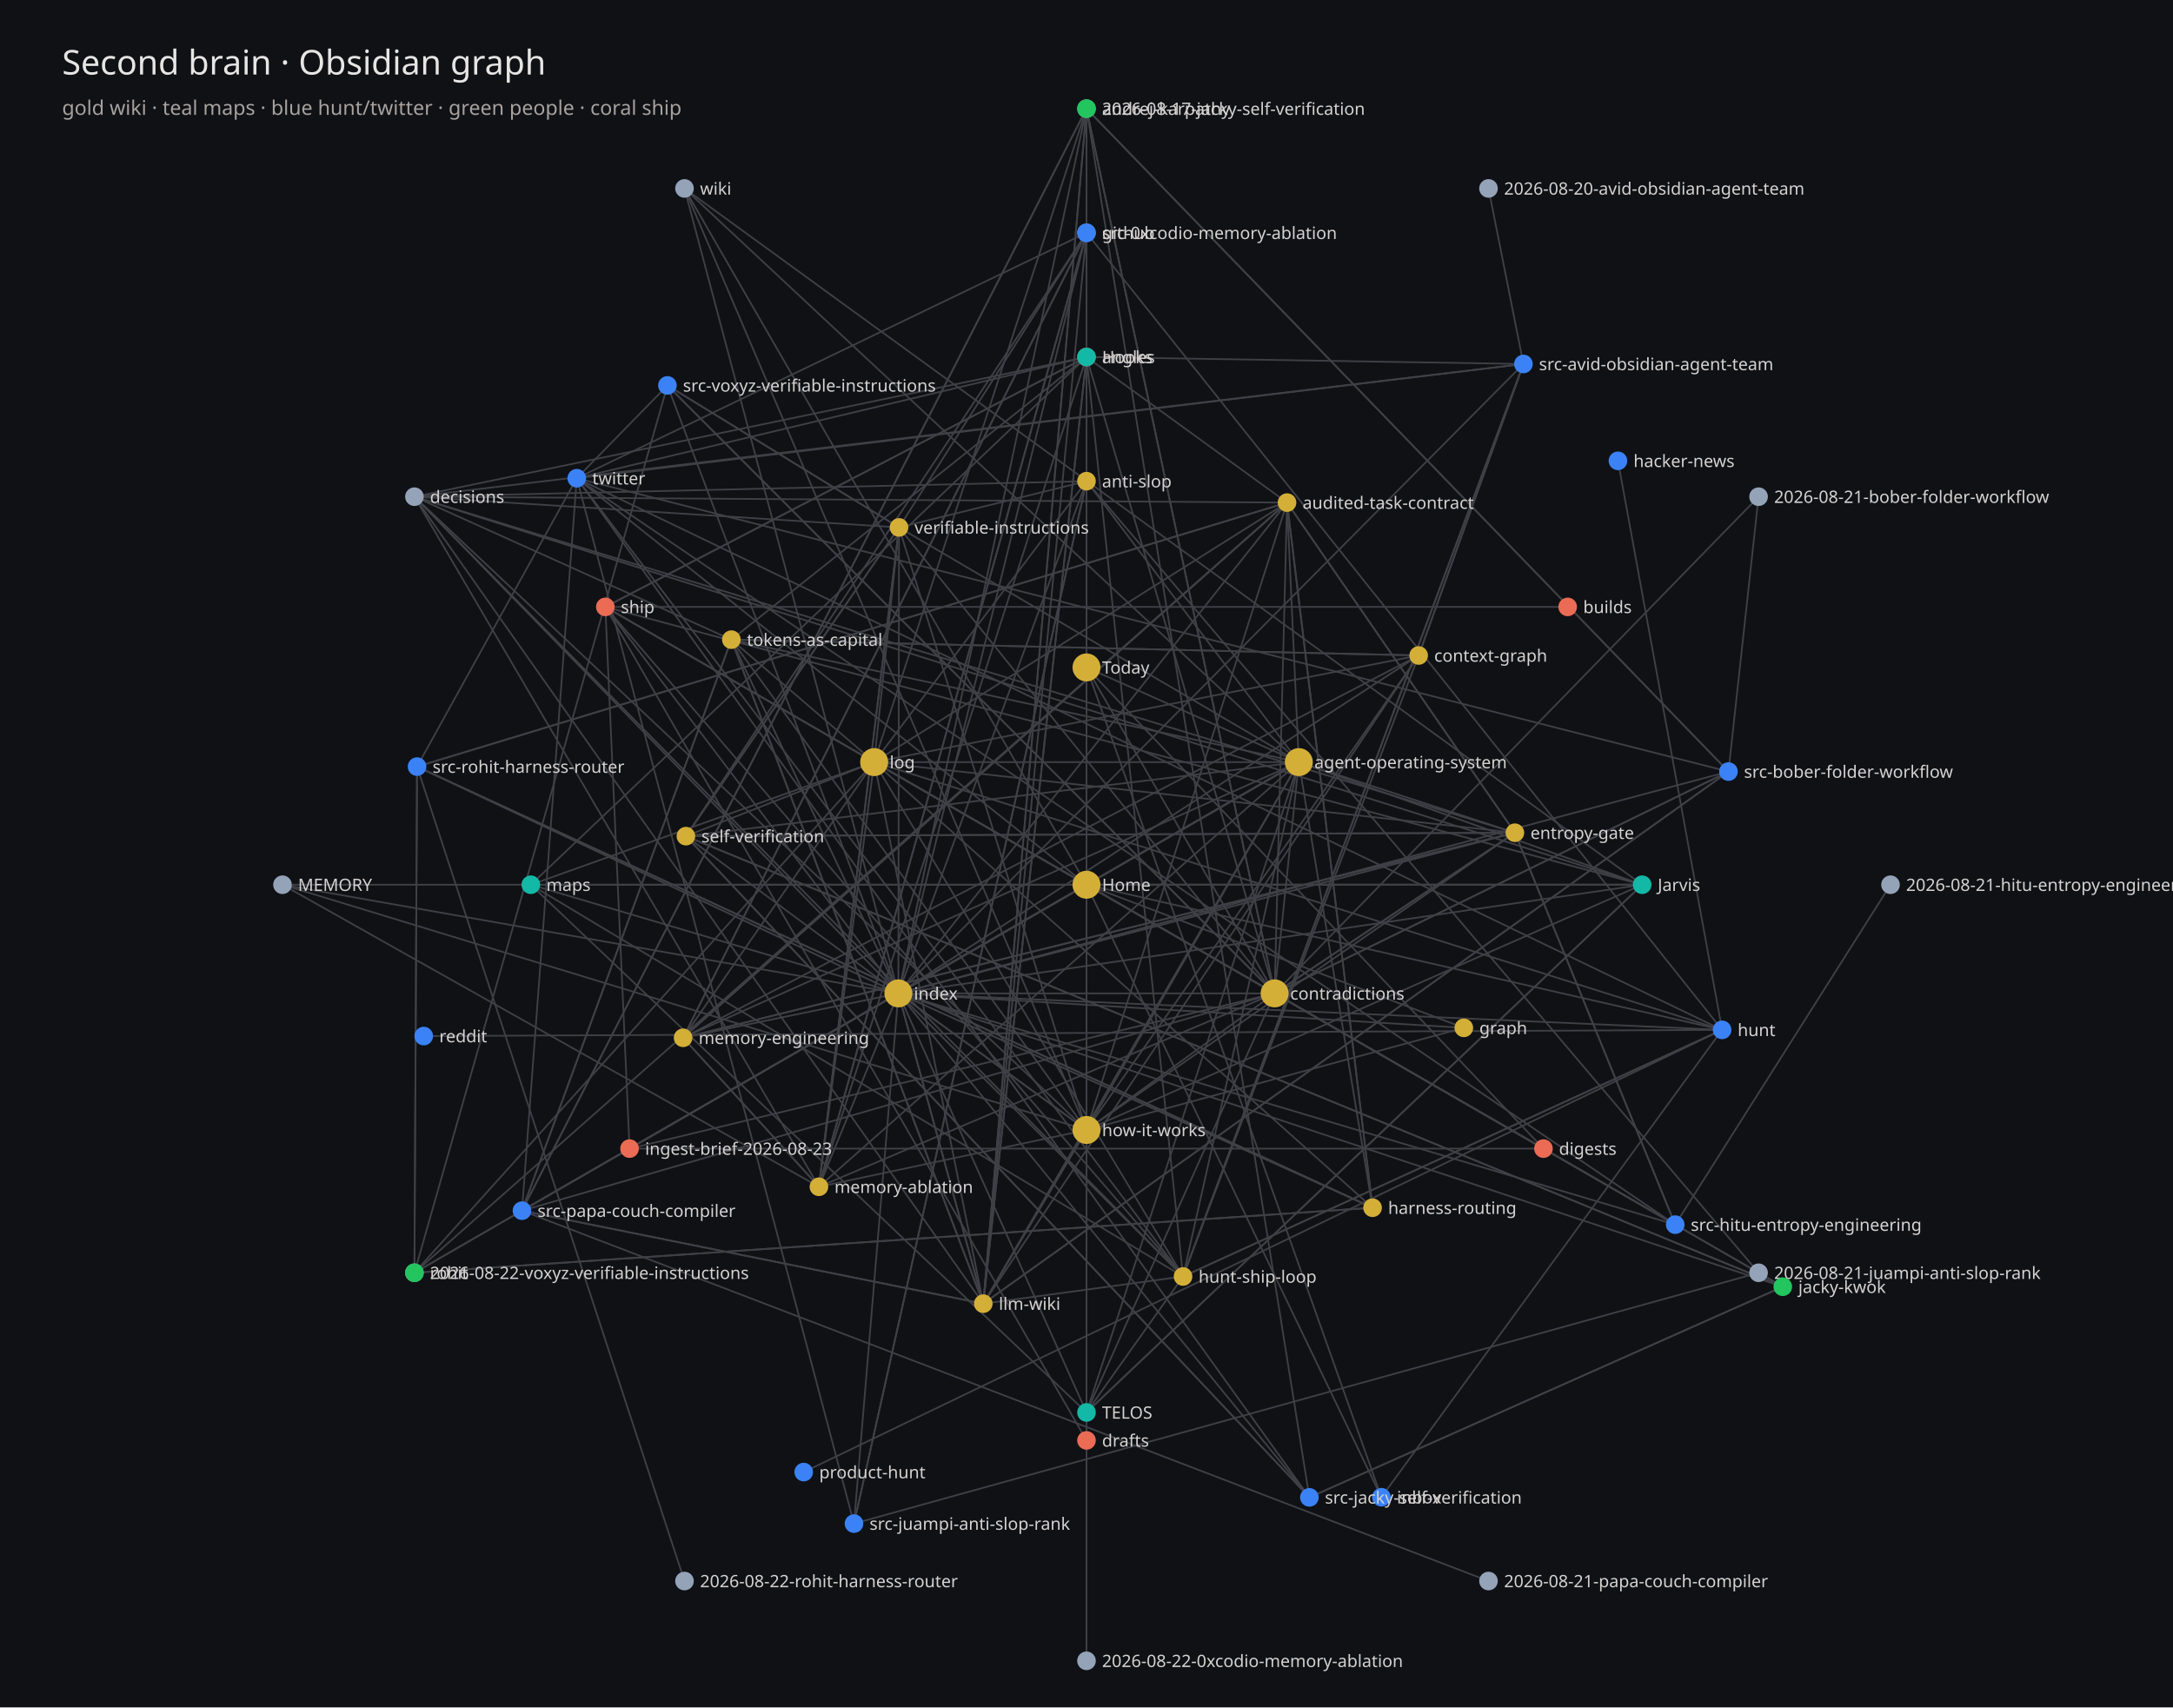
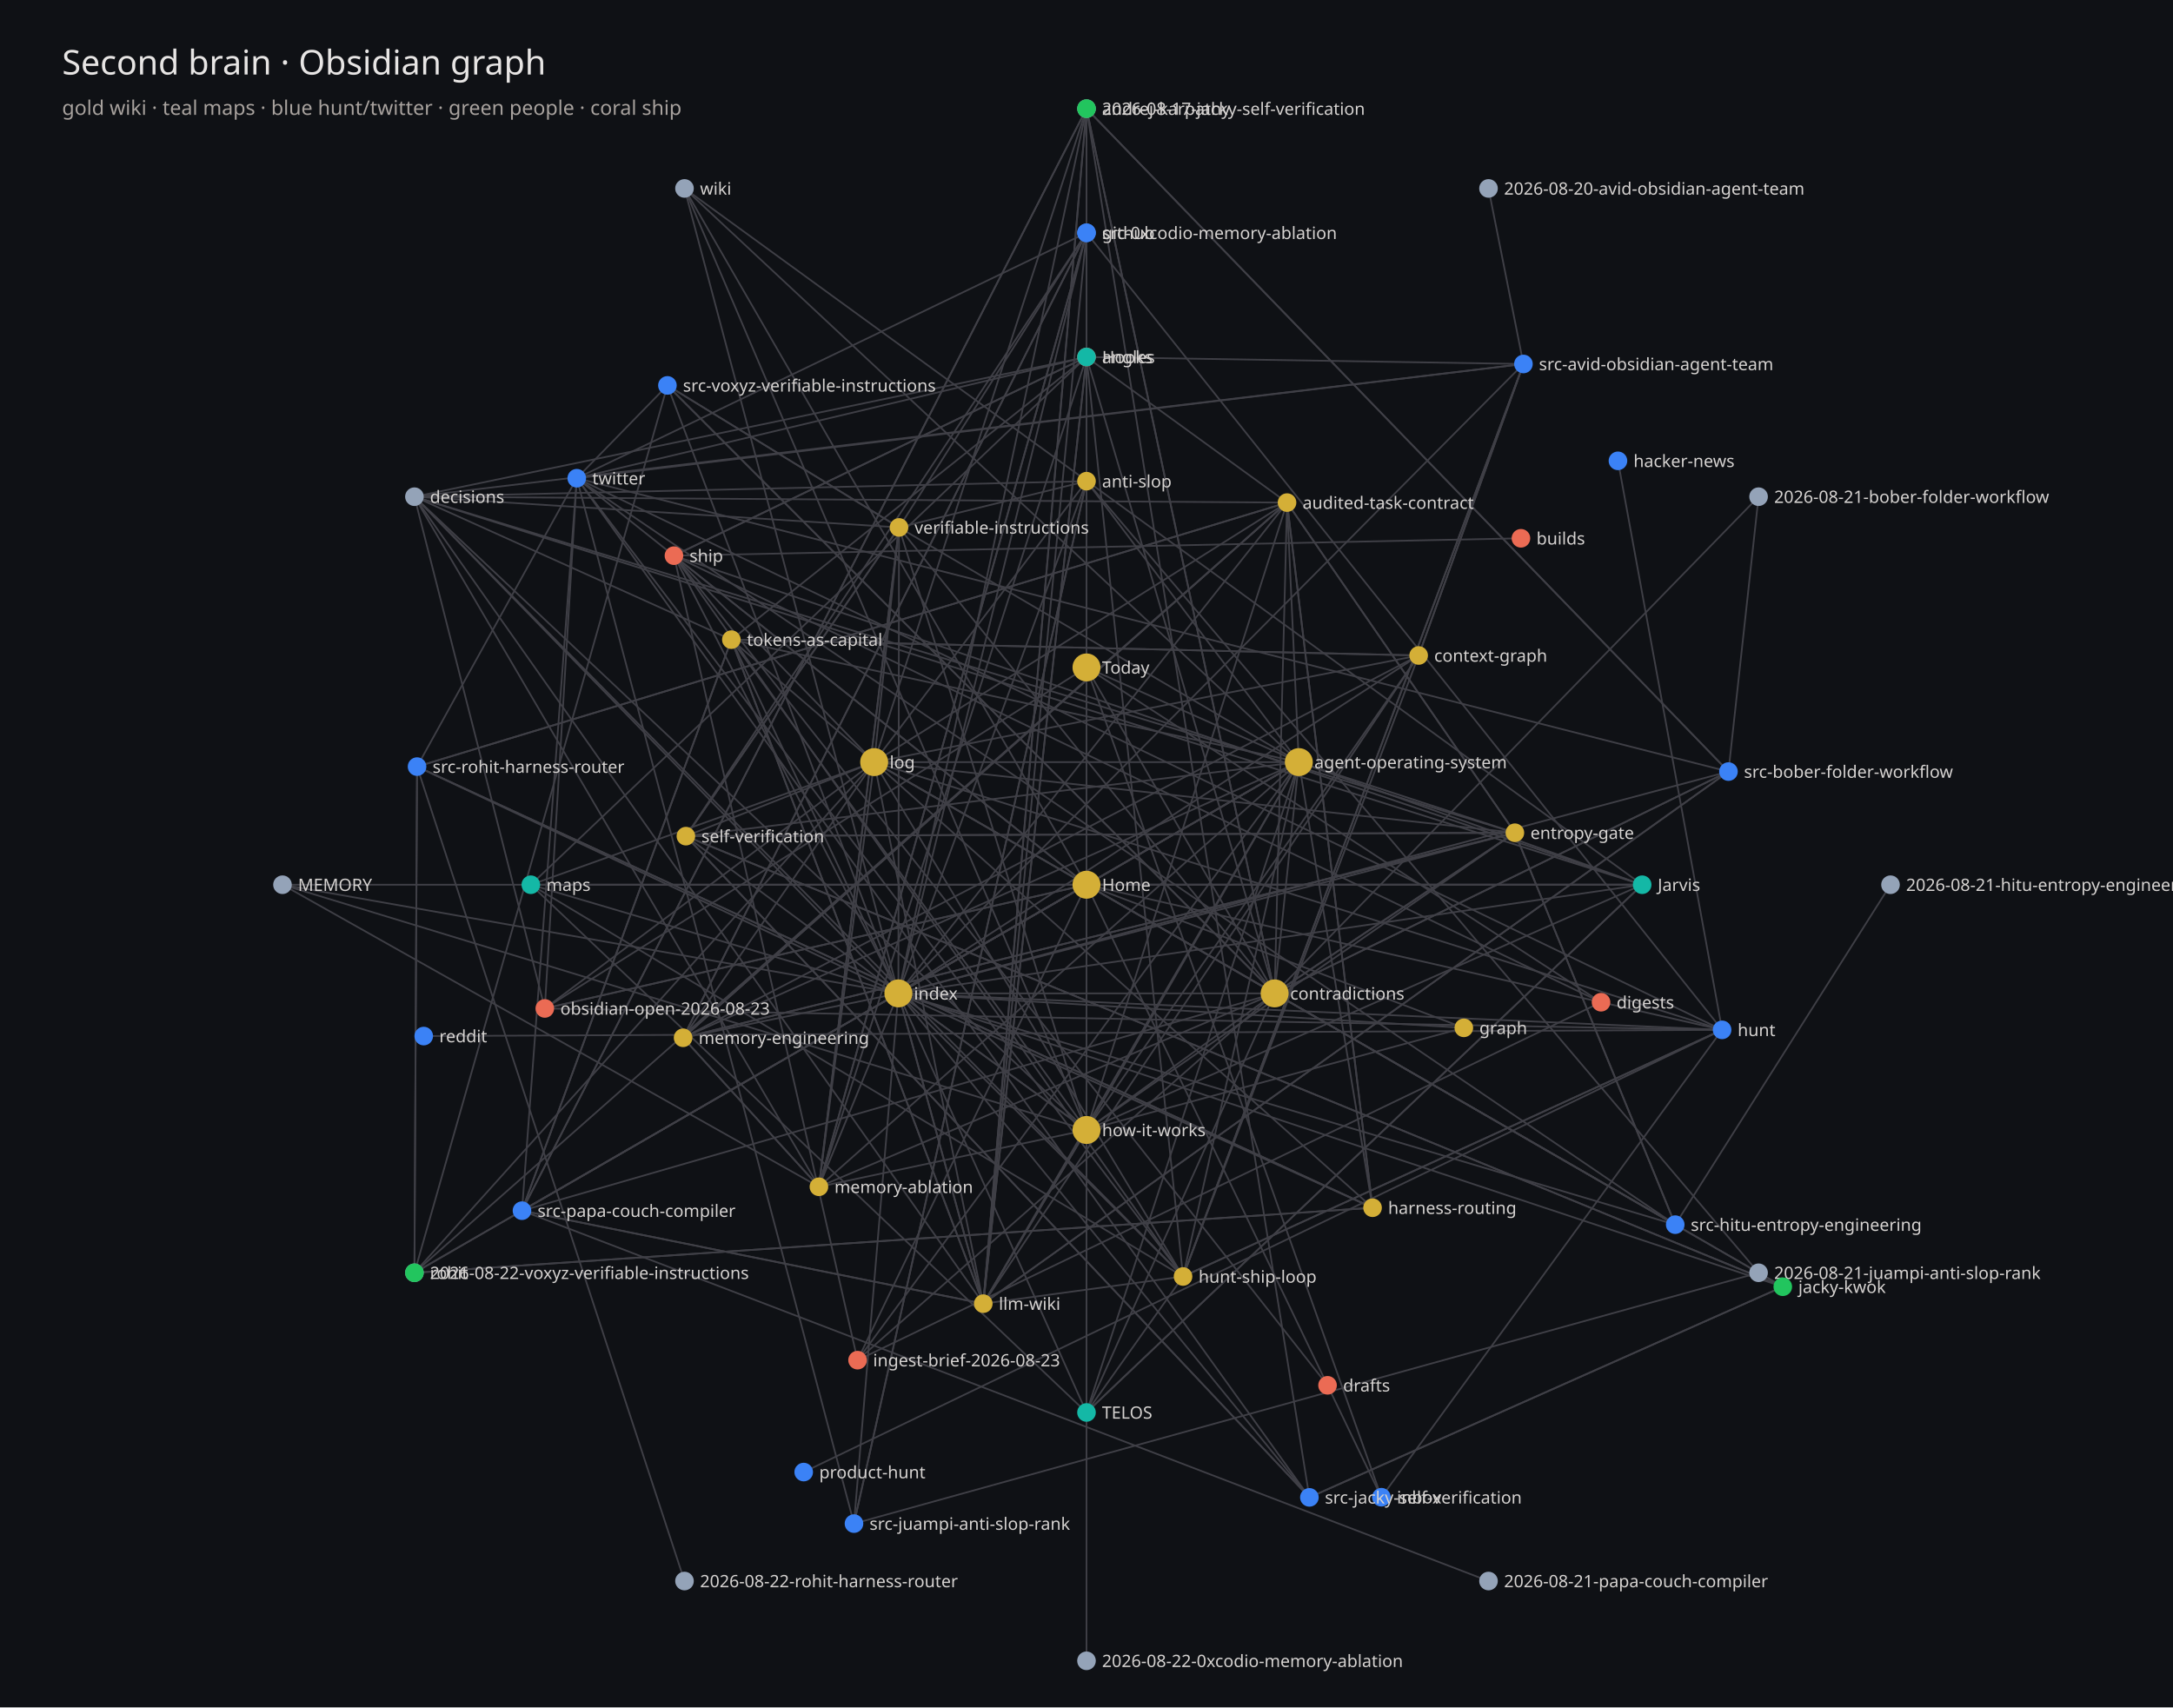
<svg xmlns="http://www.w3.org/2000/svg" viewBox="0 0 1400 1100" width="1400" height="1100">
  <rect width="100%" height="100%" fill="#0f1115" />
  <text x="40" y="48" fill="#e7e5e4" font-family="ui-sans-serif,system-ui,sans-serif" font-size="22">Second brain · Obsidian graph</text>
  <text x="40" y="74" fill="#a8a29e" font-family="ui-sans-serif,system-ui,sans-serif" font-size="13">gold wiki · teal maps · blue hunt/twitter · green people · coral ship</text>
  <line x1="342.0" y1="570.0" x2="1058.0" y2="570.0" stroke="#3f3f46" stroke-width="1.1" />
  <line x1="342.0" y1="570.0" x2="700.0" y2="230.0" stroke="#3f3f46" stroke-width="1.1" />
  <line x1="342.0" y1="570.0" x2="700.0" y2="910.0" stroke="#3f3f46" stroke-width="1.1" />
  <line x1="267.0" y1="320.0" x2="633.5" y2="839.9" stroke="#3f3f46" stroke-width="1.1" />
  <line x1="267.0" y1="320.0" x2="471.2" y2="412.1" stroke="#3f3f46" stroke-width="1.1" />
  <line x1="267.0" y1="320.0" x2="579.2" y2="339.8" stroke="#3f3f46" stroke-width="1.1" />
  <line x1="267.0" y1="320.0" x2="829.2" y2="323.8" stroke="#3f3f46" stroke-width="1.1" />
  <line x1="267.0" y1="320.0" x2="527.6" y2="764.6" stroke="#3f3f46" stroke-width="1.1" />
  <line x1="267.0" y1="320.0" x2="976.0" y2="536.5" stroke="#3f3f46" stroke-width="1.1" />
  <line x1="267.0" y1="320.0" x2="762.2" y2="822.4" stroke="#3f3f46" stroke-width="1.1" />
  <line x1="267.0" y1="320.0" x2="700.0" y2="310.0" stroke="#3f3f46" stroke-width="1.1" />
  <line x1="267.0" y1="320.0" x2="981.5" y2="234.5" stroke="#3f3f46" stroke-width="1.1" />
  <line x1="441.0" y1="121.4" x2="578.8" y2="640.0" stroke="#3f3f46" stroke-width="1.1" />
  <line x1="441.0" y1="121.4" x2="700.0" y2="728.0" stroke="#3f3f46" stroke-width="1.1" />
  <line x1="441.0" y1="121.4" x2="836.8" y2="491.0" stroke="#3f3f46" stroke-width="1.1" />
  <line x1="700.0" y1="570.0" x2="441.0" y2="121.4" stroke="#3f3f46" stroke-width="1.1" />
  <line x1="700.0" y1="570.0" x2="342.0" y2="570.0" stroke="#3f3f46" stroke-width="1.1" />
  <line x1="700.0" y1="570.0" x2="1109.5" y2="663.5" stroke="#3f3f46" stroke-width="1.1" />
  <line x1="700.0" y1="570.0" x2="371.6" y2="308.1" stroke="#3f3f46" stroke-width="1.1" />
  <line x1="700.0" y1="570.0" x2="700.0" y2="70.0" stroke="#3f3f46" stroke-width="1.1" />
  <line x1="700.0" y1="570.0" x2="1148.6" y2="829.0" stroke="#3f3f46" stroke-width="1.1" />
  <line x1="700.0" y1="570.0" x2="267.0" y2="820.0" stroke="#3f3f46" stroke-width="1.1" />
-   <line x1="700.0" y1="570.0" x2="390.0" y2="391.0" stroke="#3f3f46" stroke-width="1.1" />
+   <line x1="700.0" y1="570.0" x2="434.2" y2="358.0" stroke="#3f3f46" stroke-width="1.1" />
  <line x1="700.0" y1="570.0" x2="943.1" y2="662.2" stroke="#3f3f46" stroke-width="1.1" />
+   <line x1="700.0" y1="570.0" x2="351.0" y2="649.7" stroke="#3f3f46" stroke-width="1.1" />
  <line x1="700.0" y1="570.0" x2="700.0" y2="430.0" stroke="#3f3f46" stroke-width="1.1" />
  <line x1="700.0" y1="570.0" x2="578.8" y2="640.0" stroke="#3f3f46" stroke-width="1.1" />
  <line x1="700.0" y1="570.0" x2="836.8" y2="491.0" stroke="#3f3f46" stroke-width="1.1" />
  <line x1="700.0" y1="570.0" x2="821.2" y2="640.0" stroke="#3f3f46" stroke-width="1.1" />
  <line x1="700.0" y1="570.0" x2="1058.0" y2="570.0" stroke="#3f3f46" stroke-width="1.1" />
  <line x1="700.0" y1="570.0" x2="700.0" y2="910.0" stroke="#3f3f46" stroke-width="1.1" />
  <line x1="700.0" y1="570.0" x2="890.0" y2="964.6" stroke="#3f3f46" stroke-width="1.1" />
-   <line x1="700.0" y1="570.0" x2="405.6" y2="740.0" stroke="#3f3f46" stroke-width="1.1" />
+   <line x1="700.0" y1="570.0" x2="552.5" y2="876.3" stroke="#3f3f46" stroke-width="1.1" />
  <line x1="182.0" y1="570.0" x2="527.6" y2="764.6" stroke="#3f3f46" stroke-width="1.1" />
-   <line x1="390.0" y1="391.0" x2="994.4" y2="740.0" stroke="#3f3f46" stroke-width="1.1" />
-   <line x1="390.0" y1="391.0" x2="700.0" y2="928.0" stroke="#3f3f46" stroke-width="1.1" />
-   <line x1="390.0" y1="391.0" x2="700.0" y2="230.0" stroke="#3f3f46" stroke-width="1.1" />
-   <line x1="390.0" y1="391.0" x2="1010.0" y2="391.0" stroke="#3f3f46" stroke-width="1.1" />
-   <line x1="390.0" y1="391.0" x2="405.6" y2="740.0" stroke="#3f3f46" stroke-width="1.1" />
+   <line x1="434.2" y1="358.0" x2="1031.5" y2="645.7" stroke="#3f3f46" stroke-width="1.1" />
+   <line x1="434.2" y1="358.0" x2="855.3" y2="892.5" stroke="#3f3f46" stroke-width="1.1" />
+   <line x1="434.2" y1="358.0" x2="700.0" y2="230.0" stroke="#3f3f46" stroke-width="1.1" />
+   <line x1="434.2" y1="358.0" x2="979.9" y2="346.8" stroke="#3f3f46" stroke-width="1.1" />
+   <line x1="434.2" y1="358.0" x2="552.5" y2="876.3" stroke="#3f3f46" stroke-width="1.1" />
  <line x1="1109.5" y1="663.5" x2="762.2" y2="822.4" stroke="#3f3f46" stroke-width="1.1" />
  <line x1="1109.5" y1="663.5" x2="371.6" y2="308.1" stroke="#3f3f46" stroke-width="1.1" />
  <line x1="1109.5" y1="663.5" x2="700.0" y2="150.0" stroke="#3f3f46" stroke-width="1.1" />
  <line x1="1109.5" y1="663.5" x2="1042.4" y2="296.9" stroke="#3f3f46" stroke-width="1.1" />
  <line x1="1109.5" y1="663.5" x2="273.0" y2="667.5" stroke="#3f3f46" stroke-width="1.1" />
  <line x1="1109.5" y1="663.5" x2="517.8" y2="948.4" stroke="#3f3f46" stroke-width="1.1" />
  <line x1="1109.5" y1="663.5" x2="890.0" y2="964.6" stroke="#3f3f46" stroke-width="1.1" />
  <line x1="700.0" y1="230.0" x2="700.0" y2="230.0" stroke="#3f3f46" stroke-width="1.1" />
  <line x1="700.0" y1="230.0" x2="633.5" y2="839.9" stroke="#3f3f46" stroke-width="1.1" />
  <line x1="700.0" y1="230.0" x2="527.6" y2="764.6" stroke="#3f3f46" stroke-width="1.1" />
  <line x1="700.0" y1="230.0" x2="829.2" y2="323.8" stroke="#3f3f46" stroke-width="1.1" />
  <line x1="700.0" y1="230.0" x2="762.2" y2="822.4" stroke="#3f3f46" stroke-width="1.1" />
-   <line x1="994.4" y1="740.0" x2="405.6" y2="740.0" stroke="#3f3f46" stroke-width="1.1" />
-   <line x1="994.4" y1="740.0" x2="700.0" y2="430.0" stroke="#3f3f46" stroke-width="1.1" />
+   <line x1="1031.5" y1="645.7" x2="552.5" y2="876.3" stroke="#3f3f46" stroke-width="1.1" />
+   <line x1="1031.5" y1="645.7" x2="700.0" y2="430.0" stroke="#3f3f46" stroke-width="1.1" />
  <line x1="700.0" y1="150.0" x2="633.5" y2="839.9" stroke="#3f3f46" stroke-width="1.1" />
  <line x1="700.0" y1="150.0" x2="441.9" y2="538.7" stroke="#3f3f46" stroke-width="1.1" />
  <line x1="371.6" y1="308.1" x2="762.2" y2="822.4" stroke="#3f3f46" stroke-width="1.1" />
  <line x1="371.6" y1="308.1" x2="700.0" y2="150.0" stroke="#3f3f46" stroke-width="1.1" />
  <line x1="371.6" y1="308.1" x2="268.7" y2="493.9" stroke="#3f3f46" stroke-width="1.1" />
  <line x1="371.6" y1="308.1" x2="430.0" y2="248.3" stroke="#3f3f46" stroke-width="1.1" />
  <line x1="371.6" y1="308.1" x2="336.3" y2="780.0" stroke="#3f3f46" stroke-width="1.1" />
  <line x1="371.6" y1="308.1" x2="1079.3" y2="789.0" stroke="#3f3f46" stroke-width="1.1" />
  <line x1="371.6" y1="308.1" x2="1113.6" y2="497.1" stroke="#3f3f46" stroke-width="1.1" />
  <line x1="371.6" y1="308.1" x2="550.2" y2="981.6" stroke="#3f3f46" stroke-width="1.1" />
  <line x1="371.6" y1="308.1" x2="981.5" y2="234.5" stroke="#3f3f46" stroke-width="1.1" />
  <line x1="371.6" y1="308.1" x2="843.6" y2="964.7" stroke="#3f3f46" stroke-width="1.1" />
-   <line x1="405.6" y1="740.0" x2="836.8" y2="491.0" stroke="#3f3f46" stroke-width="1.1" />
-   <line x1="405.6" y1="740.0" x2="821.2" y2="640.0" stroke="#3f3f46" stroke-width="1.1" />
+   <line x1="552.5" y1="876.3" x2="836.8" y2="491.0" stroke="#3f3f46" stroke-width="1.1" />
+   <line x1="552.5" y1="876.3" x2="821.2" y2="640.0" stroke="#3f3f46" stroke-width="1.1" />
+   <line x1="351.0" y1="649.7" x2="700.0" y2="570.0" stroke="#3f3f46" stroke-width="1.1" />
+   <line x1="351.0" y1="649.7" x2="1109.5" y2="663.5" stroke="#3f3f46" stroke-width="1.1" />
+   <line x1="351.0" y1="649.7" x2="371.6" y2="308.1" stroke="#3f3f46" stroke-width="1.1" />
+   <line x1="351.0" y1="649.7" x2="267.0" y2="320.0" stroke="#3f3f46" stroke-width="1.1" />
  <line x1="527.6" y1="764.6" x2="700.0" y2="150.0" stroke="#3f3f46" stroke-width="1.1" />
  <line x1="527.6" y1="764.6" x2="440.1" y2="668.6" stroke="#3f3f46" stroke-width="1.1" />
  <line x1="527.6" y1="764.6" x2="579.2" y2="339.8" stroke="#3f3f46" stroke-width="1.1" />
  <line x1="700.0" y1="728.0" x2="633.5" y2="839.9" stroke="#3f3f46" stroke-width="1.1" />
  <line x1="700.0" y1="728.0" x2="700.0" y2="570.0" stroke="#3f3f46" stroke-width="1.1" />
  <line x1="700.0" y1="728.0" x2="943.1" y2="662.2" stroke="#3f3f46" stroke-width="1.1" />
  <line x1="700.0" y1="728.0" x2="578.8" y2="640.0" stroke="#3f3f46" stroke-width="1.1" />
  <line x1="700.0" y1="728.0" x2="821.2" y2="640.0" stroke="#3f3f46" stroke-width="1.1" />
  <line x1="700.0" y1="728.0" x2="471.2" y2="412.1" stroke="#3f3f46" stroke-width="1.1" />
  <line x1="700.0" y1="728.0" x2="914.0" y2="422.3" stroke="#3f3f46" stroke-width="1.1" />
  <line x1="700.0" y1="728.0" x2="182.0" y2="570.0" stroke="#3f3f46" stroke-width="1.1" />
  <line x1="700.0" y1="728.0" x2="527.6" y2="764.6" stroke="#3f3f46" stroke-width="1.1" />
  <line x1="700.0" y1="728.0" x2="267.0" y2="320.0" stroke="#3f3f46" stroke-width="1.1" />
  <line x1="700.0" y1="728.0" x2="579.2" y2="339.8" stroke="#3f3f46" stroke-width="1.1" />
  <line x1="700.0" y1="728.0" x2="829.2" y2="323.8" stroke="#3f3f46" stroke-width="1.1" />
  <line x1="700.0" y1="728.0" x2="976.0" y2="536.5" stroke="#3f3f46" stroke-width="1.1" />
  <line x1="441.9" y1="538.7" x2="843.6" y2="964.7" stroke="#3f3f46" stroke-width="1.1" />
  <line x1="441.9" y1="538.7" x2="1148.6" y2="829.0" stroke="#3f3f46" stroke-width="1.1" />
  <line x1="441.9" y1="538.7" x2="579.2" y2="339.8" stroke="#3f3f46" stroke-width="1.1" />
  <line x1="441.9" y1="538.7" x2="976.0" y2="536.5" stroke="#3f3f46" stroke-width="1.1" />
  <line x1="884.3" y1="778.1" x2="268.7" y2="493.9" stroke="#3f3f46" stroke-width="1.1" />
  <line x1="884.3" y1="778.1" x2="829.2" y2="323.8" stroke="#3f3f46" stroke-width="1.1" />
  <line x1="884.3" y1="778.1" x2="267.0" y2="820.0" stroke="#3f3f46" stroke-width="1.1" />
+   <line x1="563.2" y1="491.0" x2="351.0" y2="649.7" stroke="#3f3f46" stroke-width="1.1" />
  <line x1="563.2" y1="491.0" x2="700.0" y2="570.0" stroke="#3f3f46" stroke-width="1.1" />
  <line x1="563.2" y1="491.0" x2="342.0" y2="570.0" stroke="#3f3f46" stroke-width="1.1" />
  <line x1="563.2" y1="491.0" x2="1109.5" y2="663.5" stroke="#3f3f46" stroke-width="1.1" />
-   <line x1="563.2" y1="491.0" x2="390.0" y2="391.0" stroke="#3f3f46" stroke-width="1.1" />
+   <line x1="563.2" y1="491.0" x2="434.2" y2="358.0" stroke="#3f3f46" stroke-width="1.1" />
  <line x1="563.2" y1="491.0" x2="821.2" y2="640.0" stroke="#3f3f46" stroke-width="1.1" />
  <line x1="563.2" y1="491.0" x2="836.8" y2="491.0" stroke="#3f3f46" stroke-width="1.1" />
  <line x1="563.2" y1="491.0" x2="633.5" y2="839.9" stroke="#3f3f46" stroke-width="1.1" />
  <line x1="563.2" y1="491.0" x2="471.2" y2="412.1" stroke="#3f3f46" stroke-width="1.1" />
  <line x1="563.2" y1="491.0" x2="440.1" y2="668.6" stroke="#3f3f46" stroke-width="1.1" />
  <line x1="563.2" y1="491.0" x2="527.6" y2="764.6" stroke="#3f3f46" stroke-width="1.1" />
  <line x1="563.2" y1="491.0" x2="579.2" y2="339.8" stroke="#3f3f46" stroke-width="1.1" />
  <line x1="563.2" y1="491.0" x2="829.2" y2="323.8" stroke="#3f3f46" stroke-width="1.1" />
  <line x1="563.2" y1="491.0" x2="884.3" y2="778.1" stroke="#3f3f46" stroke-width="1.1" />
  <line x1="563.2" y1="491.0" x2="976.0" y2="536.5" stroke="#3f3f46" stroke-width="1.1" />
  <line x1="563.2" y1="491.0" x2="441.9" y2="538.7" stroke="#3f3f46" stroke-width="1.1" />
  <line x1="563.2" y1="491.0" x2="700.0" y2="310.0" stroke="#3f3f46" stroke-width="1.1" />
  <line x1="563.2" y1="491.0" x2="762.2" y2="822.4" stroke="#3f3f46" stroke-width="1.1" />
  <line x1="563.2" y1="491.0" x2="914.0" y2="422.3" stroke="#3f3f46" stroke-width="1.1" />
  <line x1="563.2" y1="491.0" x2="700.0" y2="70.0" stroke="#3f3f46" stroke-width="1.1" />
  <line x1="563.2" y1="491.0" x2="1148.6" y2="829.0" stroke="#3f3f46" stroke-width="1.1" />
  <line x1="563.2" y1="491.0" x2="267.0" y2="820.0" stroke="#3f3f46" stroke-width="1.1" />
  <line x1="440.1" y1="668.6" x2="700.0" y2="150.0" stroke="#3f3f46" stroke-width="1.1" />
  <line x1="440.1" y1="668.6" x2="527.6" y2="764.6" stroke="#3f3f46" stroke-width="1.1" />
  <line x1="440.1" y1="668.6" x2="829.2" y2="323.8" stroke="#3f3f46" stroke-width="1.1" />
  <line x1="440.1" y1="668.6" x2="976.0" y2="536.5" stroke="#3f3f46" stroke-width="1.1" />
  <line x1="762.2" y1="822.4" x2="981.5" y2="234.5" stroke="#3f3f46" stroke-width="1.1" />
  <line x1="762.2" y1="822.4" x2="1109.5" y2="663.5" stroke="#3f3f46" stroke-width="1.1" />
-   <line x1="762.2" y1="822.4" x2="390.0" y2="391.0" stroke="#3f3f46" stroke-width="1.1" />
+   <line x1="762.2" y1="822.4" x2="434.2" y2="358.0" stroke="#3f3f46" stroke-width="1.1" />
  <line x1="762.2" y1="822.4" x2="342.0" y2="570.0" stroke="#3f3f46" stroke-width="1.1" />
  <line x1="762.2" y1="822.4" x2="633.5" y2="839.9" stroke="#3f3f46" stroke-width="1.1" />
  <line x1="762.2" y1="822.4" x2="914.0" y2="422.3" stroke="#3f3f46" stroke-width="1.1" />
  <line x1="633.5" y1="839.9" x2="578.8" y2="640.0" stroke="#3f3f46" stroke-width="1.1" />
  <line x1="633.5" y1="839.9" x2="471.2" y2="412.1" stroke="#3f3f46" stroke-width="1.1" />
  <line x1="633.5" y1="839.9" x2="700.0" y2="70.0" stroke="#3f3f46" stroke-width="1.1" />
  <line x1="633.5" y1="839.9" x2="336.3" y2="780.0" stroke="#3f3f46" stroke-width="1.1" />
  <line x1="633.5" y1="839.9" x2="1113.6" y2="497.1" stroke="#3f3f46" stroke-width="1.1" />
  <line x1="633.5" y1="839.9" x2="700.0" y2="728.0" stroke="#3f3f46" stroke-width="1.1" />
  <line x1="471.2" y1="412.1" x2="336.3" y2="780.0" stroke="#3f3f46" stroke-width="1.1" />
  <line x1="471.2" y1="412.1" x2="633.5" y2="839.9" stroke="#3f3f46" stroke-width="1.1" />
  <line x1="471.2" y1="412.1" x2="914.0" y2="422.3" stroke="#3f3f46" stroke-width="1.1" />
  <line x1="578.8" y1="640.0" x2="700.0" y2="570.0" stroke="#3f3f46" stroke-width="1.1" />
  <line x1="578.8" y1="640.0" x2="943.1" y2="662.2" stroke="#3f3f46" stroke-width="1.1" />
  <line x1="578.8" y1="640.0" x2="700.0" y2="728.0" stroke="#3f3f46" stroke-width="1.1" />
  <line x1="578.8" y1="640.0" x2="836.8" y2="491.0" stroke="#3f3f46" stroke-width="1.1" />
  <line x1="578.8" y1="640.0" x2="821.2" y2="640.0" stroke="#3f3f46" stroke-width="1.1" />
  <line x1="578.8" y1="640.0" x2="633.5" y2="839.9" stroke="#3f3f46" stroke-width="1.1" />
  <line x1="578.8" y1="640.0" x2="342.0" y2="570.0" stroke="#3f3f46" stroke-width="1.1" />
  <line x1="578.8" y1="640.0" x2="1109.5" y2="663.5" stroke="#3f3f46" stroke-width="1.1" />
-   <line x1="578.8" y1="640.0" x2="390.0" y2="391.0" stroke="#3f3f46" stroke-width="1.1" />
+   <line x1="578.8" y1="640.0" x2="434.2" y2="358.0" stroke="#3f3f46" stroke-width="1.1" />
  <line x1="578.8" y1="640.0" x2="471.2" y2="412.1" stroke="#3f3f46" stroke-width="1.1" />
  <line x1="578.8" y1="640.0" x2="440.1" y2="668.6" stroke="#3f3f46" stroke-width="1.1" />
  <line x1="578.8" y1="640.0" x2="527.6" y2="764.6" stroke="#3f3f46" stroke-width="1.1" />
  <line x1="578.8" y1="640.0" x2="579.2" y2="339.8" stroke="#3f3f46" stroke-width="1.1" />
  <line x1="578.8" y1="640.0" x2="829.2" y2="323.8" stroke="#3f3f46" stroke-width="1.1" />
  <line x1="578.8" y1="640.0" x2="884.3" y2="778.1" stroke="#3f3f46" stroke-width="1.1" />
  <line x1="578.8" y1="640.0" x2="976.0" y2="536.5" stroke="#3f3f46" stroke-width="1.1" />
  <line x1="578.8" y1="640.0" x2="441.9" y2="538.7" stroke="#3f3f46" stroke-width="1.1" />
  <line x1="578.8" y1="640.0" x2="700.0" y2="310.0" stroke="#3f3f46" stroke-width="1.1" />
  <line x1="578.8" y1="640.0" x2="762.2" y2="822.4" stroke="#3f3f46" stroke-width="1.1" />
  <line x1="578.8" y1="640.0" x2="914.0" y2="422.3" stroke="#3f3f46" stroke-width="1.1" />
  <line x1="578.8" y1="640.0" x2="700.0" y2="150.0" stroke="#3f3f46" stroke-width="1.1" />
  <line x1="578.8" y1="640.0" x2="268.7" y2="493.9" stroke="#3f3f46" stroke-width="1.1" />
  <line x1="578.8" y1="640.0" x2="430.0" y2="248.3" stroke="#3f3f46" stroke-width="1.1" />
  <line x1="578.8" y1="640.0" x2="336.3" y2="780.0" stroke="#3f3f46" stroke-width="1.1" />
  <line x1="578.8" y1="640.0" x2="1079.3" y2="789.0" stroke="#3f3f46" stroke-width="1.1" />
  <line x1="578.8" y1="640.0" x2="843.6" y2="964.7" stroke="#3f3f46" stroke-width="1.1" />
  <line x1="578.8" y1="640.0" x2="1113.6" y2="497.1" stroke="#3f3f46" stroke-width="1.1" />
  <line x1="578.8" y1="640.0" x2="981.5" y2="234.5" stroke="#3f3f46" stroke-width="1.1" />
  <line x1="578.8" y1="640.0" x2="550.2" y2="981.6" stroke="#3f3f46" stroke-width="1.1" />
  <line x1="578.8" y1="640.0" x2="700.0" y2="70.0" stroke="#3f3f46" stroke-width="1.1" />
  <line x1="578.8" y1="640.0" x2="1148.6" y2="829.0" stroke="#3f3f46" stroke-width="1.1" />
  <line x1="578.8" y1="640.0" x2="267.0" y2="820.0" stroke="#3f3f46" stroke-width="1.1" />
  <line x1="578.8" y1="640.0" x2="182.0" y2="570.0" stroke="#3f3f46" stroke-width="1.1" />
  <line x1="578.8" y1="640.0" x2="267.0" y2="320.0" stroke="#3f3f46" stroke-width="1.1" />
  <line x1="829.2" y1="323.8" x2="268.7" y2="493.9" stroke="#3f3f46" stroke-width="1.1" />
  <line x1="829.2" y1="323.8" x2="884.3" y2="778.1" stroke="#3f3f46" stroke-width="1.1" />
  <line x1="829.2" y1="323.8" x2="976.0" y2="536.5" stroke="#3f3f46" stroke-width="1.1" />
  <line x1="829.2" y1="323.8" x2="440.1" y2="668.6" stroke="#3f3f46" stroke-width="1.1" />
  <line x1="700.0" y1="310.0" x2="550.2" y2="981.6" stroke="#3f3f46" stroke-width="1.1" />
  <line x1="700.0" y1="310.0" x2="579.2" y2="339.8" stroke="#3f3f46" stroke-width="1.1" />
  <line x1="976.0" y1="536.5" x2="1079.3" y2="789.0" stroke="#3f3f46" stroke-width="1.1" />
  <line x1="976.0" y1="536.5" x2="821.2" y2="640.0" stroke="#3f3f46" stroke-width="1.1" />
  <line x1="976.0" y1="536.5" x2="829.2" y2="323.8" stroke="#3f3f46" stroke-width="1.1" />
  <line x1="976.0" y1="536.5" x2="441.9" y2="538.7" stroke="#3f3f46" stroke-width="1.1" />
  <line x1="976.0" y1="536.5" x2="440.1" y2="668.6" stroke="#3f3f46" stroke-width="1.1" />
  <line x1="914.0" y1="422.3" x2="981.5" y2="234.5" stroke="#3f3f46" stroke-width="1.1" />
  <line x1="914.0" y1="422.3" x2="471.2" y2="412.1" stroke="#3f3f46" stroke-width="1.1" />
  <line x1="914.0" y1="422.3" x2="633.5" y2="839.9" stroke="#3f3f46" stroke-width="1.1" />
  <line x1="914.0" y1="422.3" x2="440.1" y2="668.6" stroke="#3f3f46" stroke-width="1.1" />
  <line x1="579.2" y1="339.8" x2="430.0" y2="248.3" stroke="#3f3f46" stroke-width="1.1" />
  <line x1="579.2" y1="339.8" x2="821.2" y2="640.0" stroke="#3f3f46" stroke-width="1.1" />
  <line x1="579.2" y1="339.8" x2="527.6" y2="764.6" stroke="#3f3f46" stroke-width="1.1" />
  <line x1="579.2" y1="339.8" x2="441.9" y2="538.7" stroke="#3f3f46" stroke-width="1.1" />
  <line x1="836.8" y1="491.0" x2="633.5" y2="839.9" stroke="#3f3f46" stroke-width="1.1" />
  <line x1="836.8" y1="491.0" x2="471.2" y2="412.1" stroke="#3f3f46" stroke-width="1.1" />
  <line x1="836.8" y1="491.0" x2="440.1" y2="668.6" stroke="#3f3f46" stroke-width="1.1" />
  <line x1="836.8" y1="491.0" x2="527.6" y2="764.6" stroke="#3f3f46" stroke-width="1.1" />
  <line x1="836.8" y1="491.0" x2="829.2" y2="323.8" stroke="#3f3f46" stroke-width="1.1" />
  <line x1="836.8" y1="491.0" x2="884.3" y2="778.1" stroke="#3f3f46" stroke-width="1.1" />
  <line x1="836.8" y1="491.0" x2="976.0" y2="536.5" stroke="#3f3f46" stroke-width="1.1" />
  <line x1="836.8" y1="491.0" x2="579.2" y2="339.8" stroke="#3f3f46" stroke-width="1.1" />
  <line x1="836.8" y1="491.0" x2="441.9" y2="538.7" stroke="#3f3f46" stroke-width="1.1" />
  <line x1="836.8" y1="491.0" x2="700.0" y2="310.0" stroke="#3f3f46" stroke-width="1.1" />
  <line x1="836.8" y1="491.0" x2="762.2" y2="822.4" stroke="#3f3f46" stroke-width="1.1" />
  <line x1="836.8" y1="491.0" x2="821.2" y2="640.0" stroke="#3f3f46" stroke-width="1.1" />
  <line x1="836.8" y1="491.0" x2="336.3" y2="780.0" stroke="#3f3f46" stroke-width="1.1" />
  <line x1="836.8" y1="491.0" x2="700.0" y2="728.0" stroke="#3f3f46" stroke-width="1.1" />
  <line x1="836.8" y1="491.0" x2="578.8" y2="640.0" stroke="#3f3f46" stroke-width="1.1" />
  <line x1="700.0" y1="430.0" x2="700.0" y2="570.0" stroke="#3f3f46" stroke-width="1.1" />
+   <line x1="700.0" y1="430.0" x2="351.0" y2="649.7" stroke="#3f3f46" stroke-width="1.1" />
  <line x1="700.0" y1="430.0" x2="836.8" y2="491.0" stroke="#3f3f46" stroke-width="1.1" />
  <line x1="700.0" y1="430.0" x2="821.2" y2="640.0" stroke="#3f3f46" stroke-width="1.1" />
  <line x1="700.0" y1="430.0" x2="890.0" y2="964.6" stroke="#3f3f46" stroke-width="1.1" />
  <line x1="821.2" y1="640.0" x2="1113.6" y2="497.1" stroke="#3f3f46" stroke-width="1.1" />
  <line x1="821.2" y1="640.0" x2="700.0" y2="70.0" stroke="#3f3f46" stroke-width="1.1" />
  <line x1="821.2" y1="640.0" x2="336.3" y2="780.0" stroke="#3f3f46" stroke-width="1.1" />
  <line x1="821.2" y1="640.0" x2="1079.3" y2="789.0" stroke="#3f3f46" stroke-width="1.1" />
  <line x1="821.2" y1="640.0" x2="976.0" y2="536.5" stroke="#3f3f46" stroke-width="1.1" />
  <line x1="821.2" y1="640.0" x2="829.2" y2="323.8" stroke="#3f3f46" stroke-width="1.1" />
  <line x1="821.2" y1="640.0" x2="527.6" y2="764.6" stroke="#3f3f46" stroke-width="1.1" />
  <line x1="821.2" y1="640.0" x2="430.0" y2="248.3" stroke="#3f3f46" stroke-width="1.1" />
  <line x1="700.0" y1="230.0" x2="981.5" y2="234.5" stroke="#3f3f46" stroke-width="1.1" />
  <line x1="700.0" y1="230.0" x2="371.6" y2="308.1" stroke="#3f3f46" stroke-width="1.1" />
  <line x1="700.0" y1="230.0" x2="821.2" y2="640.0" stroke="#3f3f46" stroke-width="1.1" />
-   <line x1="700.0" y1="230.0" x2="390.0" y2="391.0" stroke="#3f3f46" stroke-width="1.1" />
+   <line x1="700.0" y1="230.0" x2="434.2" y2="358.0" stroke="#3f3f46" stroke-width="1.1" />
  <line x1="700.0" y1="230.0" x2="267.0" y2="320.0" stroke="#3f3f46" stroke-width="1.1" />
  <line x1="700.0" y1="230.0" x2="633.5" y2="839.9" stroke="#3f3f46" stroke-width="1.1" />
  <line x1="700.0" y1="230.0" x2="471.2" y2="412.1" stroke="#3f3f46" stroke-width="1.1" />
  <line x1="1058.0" y1="570.0" x2="700.0" y2="570.0" stroke="#3f3f46" stroke-width="1.1" />
  <line x1="1058.0" y1="570.0" x2="578.8" y2="640.0" stroke="#3f3f46" stroke-width="1.1" />
  <line x1="1058.0" y1="570.0" x2="182.0" y2="570.0" stroke="#3f3f46" stroke-width="1.1" />
  <line x1="1058.0" y1="570.0" x2="267.0" y2="320.0" stroke="#3f3f46" stroke-width="1.1" />
  <line x1="1058.0" y1="570.0" x2="441.0" y2="121.4" stroke="#3f3f46" stroke-width="1.1" />
-   <line x1="1058.0" y1="570.0" x2="390.0" y2="391.0" stroke="#3f3f46" stroke-width="1.1" />
+   <line x1="1058.0" y1="570.0" x2="434.2" y2="358.0" stroke="#3f3f46" stroke-width="1.1" />
  <line x1="1058.0" y1="570.0" x2="700.0" y2="728.0" stroke="#3f3f46" stroke-width="1.1" />
  <line x1="1058.0" y1="570.0" x2="836.8" y2="491.0" stroke="#3f3f46" stroke-width="1.1" />
  <line x1="1058.0" y1="570.0" x2="700.0" y2="910.0" stroke="#3f3f46" stroke-width="1.1" />
  <line x1="700.0" y1="910.0" x2="578.8" y2="640.0" stroke="#3f3f46" stroke-width="1.1" />
  <line x1="700.0" y1="910.0" x2="821.2" y2="640.0" stroke="#3f3f46" stroke-width="1.1" />
  <line x1="700.0" y1="910.0" x2="1058.0" y2="570.0" stroke="#3f3f46" stroke-width="1.1" />
  <line x1="700.0" y1="910.0" x2="836.8" y2="491.0" stroke="#3f3f46" stroke-width="1.1" />
  <line x1="700.0" y1="910.0" x2="762.2" y2="822.4" stroke="#3f3f46" stroke-width="1.1" />
  <line x1="1133.0" y1="820.0" x2="700.0" y2="310.0" stroke="#3f3f46" stroke-width="1.1" />
  <line x1="1133.0" y1="320.0" x2="821.2" y2="640.0" stroke="#3f3f46" stroke-width="1.1" />
  <line x1="267.0" y1="820.0" x2="829.2" y2="323.8" stroke="#3f3f46" stroke-width="1.1" />
  <line x1="267.0" y1="820.0" x2="884.3" y2="778.1" stroke="#3f3f46" stroke-width="1.1" />
  <line x1="267.0" y1="820.0" x2="268.7" y2="493.9" stroke="#3f3f46" stroke-width="1.1" />
  <line x1="1148.6" y1="829.0" x2="441.9" y2="538.7" stroke="#3f3f46" stroke-width="1.1" />
  <line x1="1148.6" y1="829.0" x2="843.6" y2="964.7" stroke="#3f3f46" stroke-width="1.1" />
  <line x1="700.0" y1="70.0" x2="821.2" y2="640.0" stroke="#3f3f46" stroke-width="1.1" />
  <line x1="700.0" y1="70.0" x2="633.5" y2="839.9" stroke="#3f3f46" stroke-width="1.1" />
  <line x1="700.0" y1="70.0" x2="336.3" y2="780.0" stroke="#3f3f46" stroke-width="1.1" />
  <line x1="700.0" y1="70.0" x2="1113.6" y2="497.1" stroke="#3f3f46" stroke-width="1.1" />
  <line x1="1113.6" y1="497.1" x2="1133.0" y2="320.0" stroke="#3f3f46" stroke-width="1.1" />
  <line x1="1113.6" y1="497.1" x2="821.2" y2="640.0" stroke="#3f3f46" stroke-width="1.1" />
  <line x1="1113.6" y1="497.1" x2="633.5" y2="839.9" stroke="#3f3f46" stroke-width="1.1" />
  <line x1="1113.6" y1="497.1" x2="700.0" y2="70.0" stroke="#3f3f46" stroke-width="1.1" />
  <line x1="843.6" y1="964.7" x2="700.0" y2="70.0" stroke="#3f3f46" stroke-width="1.1" />
  <line x1="843.6" y1="964.7" x2="441.9" y2="538.7" stroke="#3f3f46" stroke-width="1.1" />
  <line x1="843.6" y1="964.7" x2="1148.6" y2="829.0" stroke="#3f3f46" stroke-width="1.1" />
  <line x1="550.2" y1="981.6" x2="1133.0" y2="820.0" stroke="#3f3f46" stroke-width="1.1" />
  <line x1="550.2" y1="981.6" x2="700.0" y2="310.0" stroke="#3f3f46" stroke-width="1.1" />
  <line x1="336.3" y1="780.0" x2="959.0" y2="1018.6" stroke="#3f3f46" stroke-width="1.1" />
  <line x1="336.3" y1="780.0" x2="633.5" y2="839.9" stroke="#3f3f46" stroke-width="1.1" />
  <line x1="336.3" y1="780.0" x2="471.2" y2="412.1" stroke="#3f3f46" stroke-width="1.1" />
  <line x1="336.3" y1="780.0" x2="700.0" y2="70.0" stroke="#3f3f46" stroke-width="1.1" />
  <line x1="1079.3" y1="789.0" x2="1218.0" y2="570.0" stroke="#3f3f46" stroke-width="1.1" />
  <line x1="1079.3" y1="789.0" x2="976.0" y2="536.5" stroke="#3f3f46" stroke-width="1.1" />
  <line x1="1079.3" y1="789.0" x2="821.2" y2="640.0" stroke="#3f3f46" stroke-width="1.1" />
  <line x1="981.5" y1="234.5" x2="959.0" y2="121.4" stroke="#3f3f46" stroke-width="1.1" />
  <line x1="981.5" y1="234.5" x2="762.2" y2="822.4" stroke="#3f3f46" stroke-width="1.1" />
  <line x1="981.5" y1="234.5" x2="914.0" y2="422.3" stroke="#3f3f46" stroke-width="1.1" />
  <line x1="268.7" y1="493.9" x2="441.0" y2="1018.6" stroke="#3f3f46" stroke-width="1.1" />
  <line x1="268.7" y1="493.9" x2="829.2" y2="323.8" stroke="#3f3f46" stroke-width="1.1" />
  <line x1="268.7" y1="493.9" x2="884.3" y2="778.1" stroke="#3f3f46" stroke-width="1.1" />
  <line x1="268.7" y1="493.9" x2="267.0" y2="820.0" stroke="#3f3f46" stroke-width="1.1" />
  <line x1="700.0" y1="150.0" x2="700.0" y2="1070.0" stroke="#3f3f46" stroke-width="1.1" />
  <line x1="700.0" y1="150.0" x2="440.1" y2="668.6" stroke="#3f3f46" stroke-width="1.1" />
  <line x1="700.0" y1="150.0" x2="527.6" y2="764.6" stroke="#3f3f46" stroke-width="1.1" />
  <line x1="700.0" y1="150.0" x2="579.2" y2="339.8" stroke="#3f3f46" stroke-width="1.1" />
  <line x1="430.0" y1="248.3" x2="267.0" y2="820.0" stroke="#3f3f46" stroke-width="1.1" />
  <line x1="430.0" y1="248.3" x2="821.2" y2="640.0" stroke="#3f3f46" stroke-width="1.1" />
  <line x1="430.0" y1="248.3" x2="579.2" y2="339.8" stroke="#3f3f46" stroke-width="1.1" />
  <circle cx="342.0" cy="570.0" r="6" fill="#14b8a6" />
  <text x="352.0" y="574.0" fill="#d6d3d1" font-family="ui-sans-serif,system-ui,sans-serif" font-size="11">maps</text>
  <circle cx="267.0" cy="320.0" r="6" fill="#94a3b8" />
  <text x="277.0" y="324.0" fill="#d6d3d1" font-family="ui-sans-serif,system-ui,sans-serif" font-size="11">decisions</text>
  <circle cx="441.0" cy="121.4" r="6" fill="#94a3b8" />
  <text x="451.0" y="125.4" fill="#d6d3d1" font-family="ui-sans-serif,system-ui,sans-serif" font-size="11">wiki</text>
  <circle cx="700.0" cy="570.0" r="9" fill="#d4af37" />
  <text x="710.0" y="574.0" fill="#d6d3d1" font-family="ui-sans-serif,system-ui,sans-serif" font-size="11">Home</text>
  <circle cx="182.0" cy="570.0" r="6" fill="#94a3b8" />
  <text x="192.0" y="574.0" fill="#d6d3d1" font-family="ui-sans-serif,system-ui,sans-serif" font-size="11">MEMORY</text>
-   <circle cx="390.0" cy="391.0" r="6" fill="#eb6b54" />
-   <text x="400.0" y="395.0" fill="#d6d3d1" font-family="ui-sans-serif,system-ui,sans-serif" font-size="11">ship</text>
+   <circle cx="434.2" cy="358.0" r="6" fill="#eb6b54" />
+   <text x="444.2" y="362.0" fill="#d6d3d1" font-family="ui-sans-serif,system-ui,sans-serif" font-size="11">ship</text>
  <circle cx="1109.5" cy="663.5" r="6" fill="#3b82f6" />
  <text x="1119.5" y="667.5" fill="#d6d3d1" font-family="ui-sans-serif,system-ui,sans-serif" font-size="11">hunt</text>
  <circle cx="700.0" cy="230.0" r="6" fill="#eb6b54" />
  <text x="710.0" y="234.0" fill="#d6d3d1" font-family="ui-sans-serif,system-ui,sans-serif" font-size="11">angles</text>
-   <circle cx="700.0" cy="928.0" r="6" fill="#eb6b54" />
-   <text x="710.0" y="932.0" fill="#d6d3d1" font-family="ui-sans-serif,system-ui,sans-serif" font-size="11">drafts</text>
-   <circle cx="994.4" cy="740.0" r="6" fill="#eb6b54" />
-   <text x="1004.4" y="744.0" fill="#d6d3d1" font-family="ui-sans-serif,system-ui,sans-serif" font-size="11">digests</text>
-   <circle cx="1010.0" cy="391.0" r="6" fill="#eb6b54" />
-   <text x="1020.0" y="395.0" fill="#d6d3d1" font-family="ui-sans-serif,system-ui,sans-serif" font-size="11">builds</text>
+   <circle cx="855.3" cy="892.5" r="6" fill="#eb6b54" />
+   <text x="865.3" y="896.5" fill="#d6d3d1" font-family="ui-sans-serif,system-ui,sans-serif" font-size="11">drafts</text>
+   <circle cx="1031.5" cy="645.7" r="6" fill="#eb6b54" />
+   <text x="1041.5" y="649.7" fill="#d6d3d1" font-family="ui-sans-serif,system-ui,sans-serif" font-size="11">digests</text>
+   <circle cx="979.9" cy="346.8" r="6" fill="#eb6b54" />
+   <text x="989.9" y="350.8" fill="#d6d3d1" font-family="ui-sans-serif,system-ui,sans-serif" font-size="11">builds</text>
  <circle cx="890.0" cy="964.6" r="6" fill="#3b82f6" />
  <text x="900.0" y="968.6" fill="#d6d3d1" font-family="ui-sans-serif,system-ui,sans-serif" font-size="11">inbox</text>
  <circle cx="273.0" cy="667.5" r="6" fill="#3b82f6" />
  <text x="283.0" y="671.5" fill="#d6d3d1" font-family="ui-sans-serif,system-ui,sans-serif" font-size="11">reddit</text>
  <circle cx="517.8" cy="948.4" r="6" fill="#3b82f6" />
  <text x="527.8" y="952.4" fill="#d6d3d1" font-family="ui-sans-serif,system-ui,sans-serif" font-size="11">product-hunt</text>
  <circle cx="700.0" cy="150.0" r="6" fill="#3b82f6" />
  <text x="710.0" y="154.0" fill="#d6d3d1" font-family="ui-sans-serif,system-ui,sans-serif" font-size="11">github</text>
  <circle cx="371.6" cy="308.1" r="6" fill="#3b82f6" />
  <text x="381.6" y="312.1" fill="#d6d3d1" font-family="ui-sans-serif,system-ui,sans-serif" font-size="11">twitter</text>
  <circle cx="1042.4" cy="296.9" r="6" fill="#3b82f6" />
  <text x="1052.4" y="300.9" fill="#d6d3d1" font-family="ui-sans-serif,system-ui,sans-serif" font-size="11">hacker-news</text>
-   <circle cx="405.6" cy="740.0" r="6" fill="#eb6b54" />
-   <text x="415.6" y="744.0" fill="#d6d3d1" font-family="ui-sans-serif,system-ui,sans-serif" font-size="11">ingest-brief-2026-08-23</text>
+   <circle cx="552.5" cy="876.3" r="6" fill="#eb6b54" />
+   <text x="562.5" y="880.3" fill="#d6d3d1" font-family="ui-sans-serif,system-ui,sans-serif" font-size="11">ingest-brief-2026-08-23</text>
+   <circle cx="351.0" cy="649.7" r="6" fill="#eb6b54" />
+   <text x="361.0" y="653.7" fill="#d6d3d1" font-family="ui-sans-serif,system-ui,sans-serif" font-size="11">obsidian-open-2026-08-23</text>
  <circle cx="527.6" cy="764.6" r="6" fill="#d4af37" />
  <text x="537.6" y="768.6" fill="#d6d3d1" font-family="ui-sans-serif,system-ui,sans-serif" font-size="11">memory-ablation</text>
  <circle cx="700.0" cy="728.0" r="9" fill="#d4af37" />
  <text x="710.0" y="732.0" fill="#d6d3d1" font-family="ui-sans-serif,system-ui,sans-serif" font-size="11">how-it-works</text>
  <circle cx="441.9" cy="538.7" r="6" fill="#d4af37" />
  <text x="451.9" y="542.7" fill="#d6d3d1" font-family="ui-sans-serif,system-ui,sans-serif" font-size="11">self-verification</text>
  <circle cx="943.1" cy="662.2" r="6" fill="#d4af37" />
  <text x="953.1" y="666.2" fill="#d6d3d1" font-family="ui-sans-serif,system-ui,sans-serif" font-size="11">graph</text>
  <circle cx="884.3" cy="778.1" r="6" fill="#d4af37" />
  <text x="894.3" y="782.1" fill="#d6d3d1" font-family="ui-sans-serif,system-ui,sans-serif" font-size="11">harness-routing</text>
  <circle cx="563.2" cy="491.0" r="9" fill="#d4af37" />
  <text x="573.2" y="495.0" fill="#d6d3d1" font-family="ui-sans-serif,system-ui,sans-serif" font-size="11">log</text>
  <circle cx="440.1" cy="668.6" r="6" fill="#d4af37" />
  <text x="450.1" y="672.6" fill="#d6d3d1" font-family="ui-sans-serif,system-ui,sans-serif" font-size="11">memory-engineering</text>
  <circle cx="762.2" cy="822.4" r="6" fill="#d4af37" />
  <text x="772.2" y="826.4" fill="#d6d3d1" font-family="ui-sans-serif,system-ui,sans-serif" font-size="11">hunt-ship-loop</text>
  <circle cx="633.5" cy="839.9" r="6" fill="#d4af37" />
  <text x="643.5" y="843.9" fill="#d6d3d1" font-family="ui-sans-serif,system-ui,sans-serif" font-size="11">llm-wiki</text>
  <circle cx="471.2" cy="412.1" r="6" fill="#d4af37" />
  <text x="481.2" y="416.1" fill="#d6d3d1" font-family="ui-sans-serif,system-ui,sans-serif" font-size="11">tokens-as-capital</text>
  <circle cx="578.8" cy="640.0" r="9" fill="#d4af37" />
  <text x="588.8" y="644.0" fill="#d6d3d1" font-family="ui-sans-serif,system-ui,sans-serif" font-size="11">index</text>
  <circle cx="829.2" cy="323.8" r="6" fill="#d4af37" />
  <text x="839.2" y="327.8" fill="#d6d3d1" font-family="ui-sans-serif,system-ui,sans-serif" font-size="11">audited-task-contract</text>
  <circle cx="700.0" cy="310.0" r="6" fill="#d4af37" />
  <text x="710.0" y="314.0" fill="#d6d3d1" font-family="ui-sans-serif,system-ui,sans-serif" font-size="11">anti-slop</text>
  <circle cx="976.0" cy="536.5" r="6" fill="#d4af37" />
  <text x="986.0" y="540.5" fill="#d6d3d1" font-family="ui-sans-serif,system-ui,sans-serif" font-size="11">entropy-gate</text>
  <circle cx="914.0" cy="422.3" r="6" fill="#d4af37" />
  <text x="924.0" y="426.3" fill="#d6d3d1" font-family="ui-sans-serif,system-ui,sans-serif" font-size="11">context-graph</text>
  <circle cx="579.2" cy="339.8" r="6" fill="#d4af37" />
  <text x="589.2" y="343.8" fill="#d6d3d1" font-family="ui-sans-serif,system-ui,sans-serif" font-size="11">verifiable-instructions</text>
  <circle cx="836.8" cy="491.0" r="9" fill="#d4af37" />
  <text x="846.8" y="495.0" fill="#d6d3d1" font-family="ui-sans-serif,system-ui,sans-serif" font-size="11">agent-operating-system</text>
  <circle cx="700.0" cy="430.0" r="9" fill="#d4af37" />
  <text x="710.0" y="434.0" fill="#d6d3d1" font-family="ui-sans-serif,system-ui,sans-serif" font-size="11">Today</text>
  <circle cx="821.2" cy="640.0" r="9" fill="#d4af37" />
  <text x="831.2" y="644.0" fill="#d6d3d1" font-family="ui-sans-serif,system-ui,sans-serif" font-size="11">contradictions</text>
  <circle cx="700.0" cy="230.0" r="6" fill="#14b8a6" />
  <text x="710.0" y="234.0" fill="#d6d3d1" font-family="ui-sans-serif,system-ui,sans-serif" font-size="11">Hooks</text>
  <circle cx="1058.0" cy="570.0" r="6" fill="#14b8a6" />
  <text x="1068.0" y="574.0" fill="#d6d3d1" font-family="ui-sans-serif,system-ui,sans-serif" font-size="11">Jarvis</text>
  <circle cx="700.0" cy="910.0" r="6" fill="#14b8a6" />
  <text x="710.0" y="914.0" fill="#d6d3d1" font-family="ui-sans-serif,system-ui,sans-serif" font-size="11">TELOS</text>
  <circle cx="959.0" cy="1018.6" r="6" fill="#94a3b8" />
  <text x="969.0" y="1022.6" fill="#d6d3d1" font-family="ui-sans-serif,system-ui,sans-serif" font-size="11">2026-08-21-papa-couch-compiler</text>
  <circle cx="700.0" cy="70.0" r="6" fill="#94a3b8" />
  <text x="710.0" y="74.0" fill="#d6d3d1" font-family="ui-sans-serif,system-ui,sans-serif" font-size="11">2026-08-17-jacky-self-verification</text>
  <circle cx="1218.0" cy="570.0" r="6" fill="#94a3b8" />
  <text x="1228.0" y="574.0" fill="#d6d3d1" font-family="ui-sans-serif,system-ui,sans-serif" font-size="11">2026-08-21-hitu-entropy-engineering</text>
  <circle cx="1133.0" cy="820.0" r="6" fill="#94a3b8" />
  <text x="1143.0" y="824.0" fill="#d6d3d1" font-family="ui-sans-serif,system-ui,sans-serif" font-size="11">2026-08-21-juampi-anti-slop-rank</text>
  <circle cx="1133.0" cy="320.0" r="6" fill="#94a3b8" />
  <text x="1143.0" y="324.0" fill="#d6d3d1" font-family="ui-sans-serif,system-ui,sans-serif" font-size="11">2026-08-21-bober-folder-workflow</text>
  <circle cx="959.0" cy="121.4" r="6" fill="#94a3b8" />
  <text x="969.0" y="125.4" fill="#d6d3d1" font-family="ui-sans-serif,system-ui,sans-serif" font-size="11">2026-08-20-avid-obsidian-agent-team</text>
  <circle cx="700.0" cy="1070.0" r="6" fill="#94a3b8" />
  <text x="710.0" y="1074.0" fill="#d6d3d1" font-family="ui-sans-serif,system-ui,sans-serif" font-size="11">2026-08-22-0xcodio-memory-ablation</text>
  <circle cx="441.0" cy="1018.6" r="6" fill="#94a3b8" />
  <text x="451.0" y="1022.6" fill="#d6d3d1" font-family="ui-sans-serif,system-ui,sans-serif" font-size="11">2026-08-22-rohit-harness-router</text>
  <circle cx="267.0" cy="820.0" r="6" fill="#94a3b8" />
  <text x="277.0" y="824.0" fill="#d6d3d1" font-family="ui-sans-serif,system-ui,sans-serif" font-size="11">2026-08-22-voxyz-verifiable-instructions</text>
  <circle cx="267.0" cy="820.0" r="6" fill="#22c55e" />
  <text x="277.0" y="824.0" fill="#d6d3d1" font-family="ui-sans-serif,system-ui,sans-serif" font-size="11">rohit</text>
  <circle cx="1148.6" cy="829.0" r="6" fill="#22c55e" />
  <text x="1158.6" y="833.0" fill="#d6d3d1" font-family="ui-sans-serif,system-ui,sans-serif" font-size="11">jacky-kwok</text>
  <circle cx="700.0" cy="70.0" r="6" fill="#22c55e" />
  <text x="710.0" y="74.0" fill="#d6d3d1" font-family="ui-sans-serif,system-ui,sans-serif" font-size="11">andrej-karpathy</text>
  <circle cx="1113.6" cy="497.1" r="6" fill="#3b82f6" />
  <text x="1123.6" y="501.1" fill="#d6d3d1" font-family="ui-sans-serif,system-ui,sans-serif" font-size="11">src-bober-folder-workflow</text>
  <circle cx="843.6" cy="964.7" r="6" fill="#3b82f6" />
  <text x="853.6" y="968.7" fill="#d6d3d1" font-family="ui-sans-serif,system-ui,sans-serif" font-size="11">src-jacky-self-verification</text>
  <circle cx="550.2" cy="981.6" r="6" fill="#3b82f6" />
  <text x="560.2" y="985.6" fill="#d6d3d1" font-family="ui-sans-serif,system-ui,sans-serif" font-size="11">src-juampi-anti-slop-rank</text>
  <circle cx="336.3" cy="780.0" r="6" fill="#3b82f6" />
  <text x="346.3" y="784.0" fill="#d6d3d1" font-family="ui-sans-serif,system-ui,sans-serif" font-size="11">src-papa-couch-compiler</text>
  <circle cx="1079.3" cy="789.0" r="6" fill="#3b82f6" />
  <text x="1089.3" y="793.0" fill="#d6d3d1" font-family="ui-sans-serif,system-ui,sans-serif" font-size="11">src-hitu-entropy-engineering</text>
  <circle cx="981.5" cy="234.5" r="6" fill="#3b82f6" />
  <text x="991.5" y="238.5" fill="#d6d3d1" font-family="ui-sans-serif,system-ui,sans-serif" font-size="11">src-avid-obsidian-agent-team</text>
  <circle cx="268.7" cy="493.9" r="6" fill="#3b82f6" />
  <text x="278.7" y="497.9" fill="#d6d3d1" font-family="ui-sans-serif,system-ui,sans-serif" font-size="11">src-rohit-harness-router</text>
  <circle cx="700.0" cy="150.0" r="6" fill="#3b82f6" />
  <text x="710.0" y="154.0" fill="#d6d3d1" font-family="ui-sans-serif,system-ui,sans-serif" font-size="11">src-0xcodio-memory-ablation</text>
  <circle cx="430.0" cy="248.3" r="6" fill="#3b82f6" />
  <text x="440.0" y="252.3" fill="#d6d3d1" font-family="ui-sans-serif,system-ui,sans-serif" font-size="11">src-voxyz-verifiable-instructions</text>
</svg>
